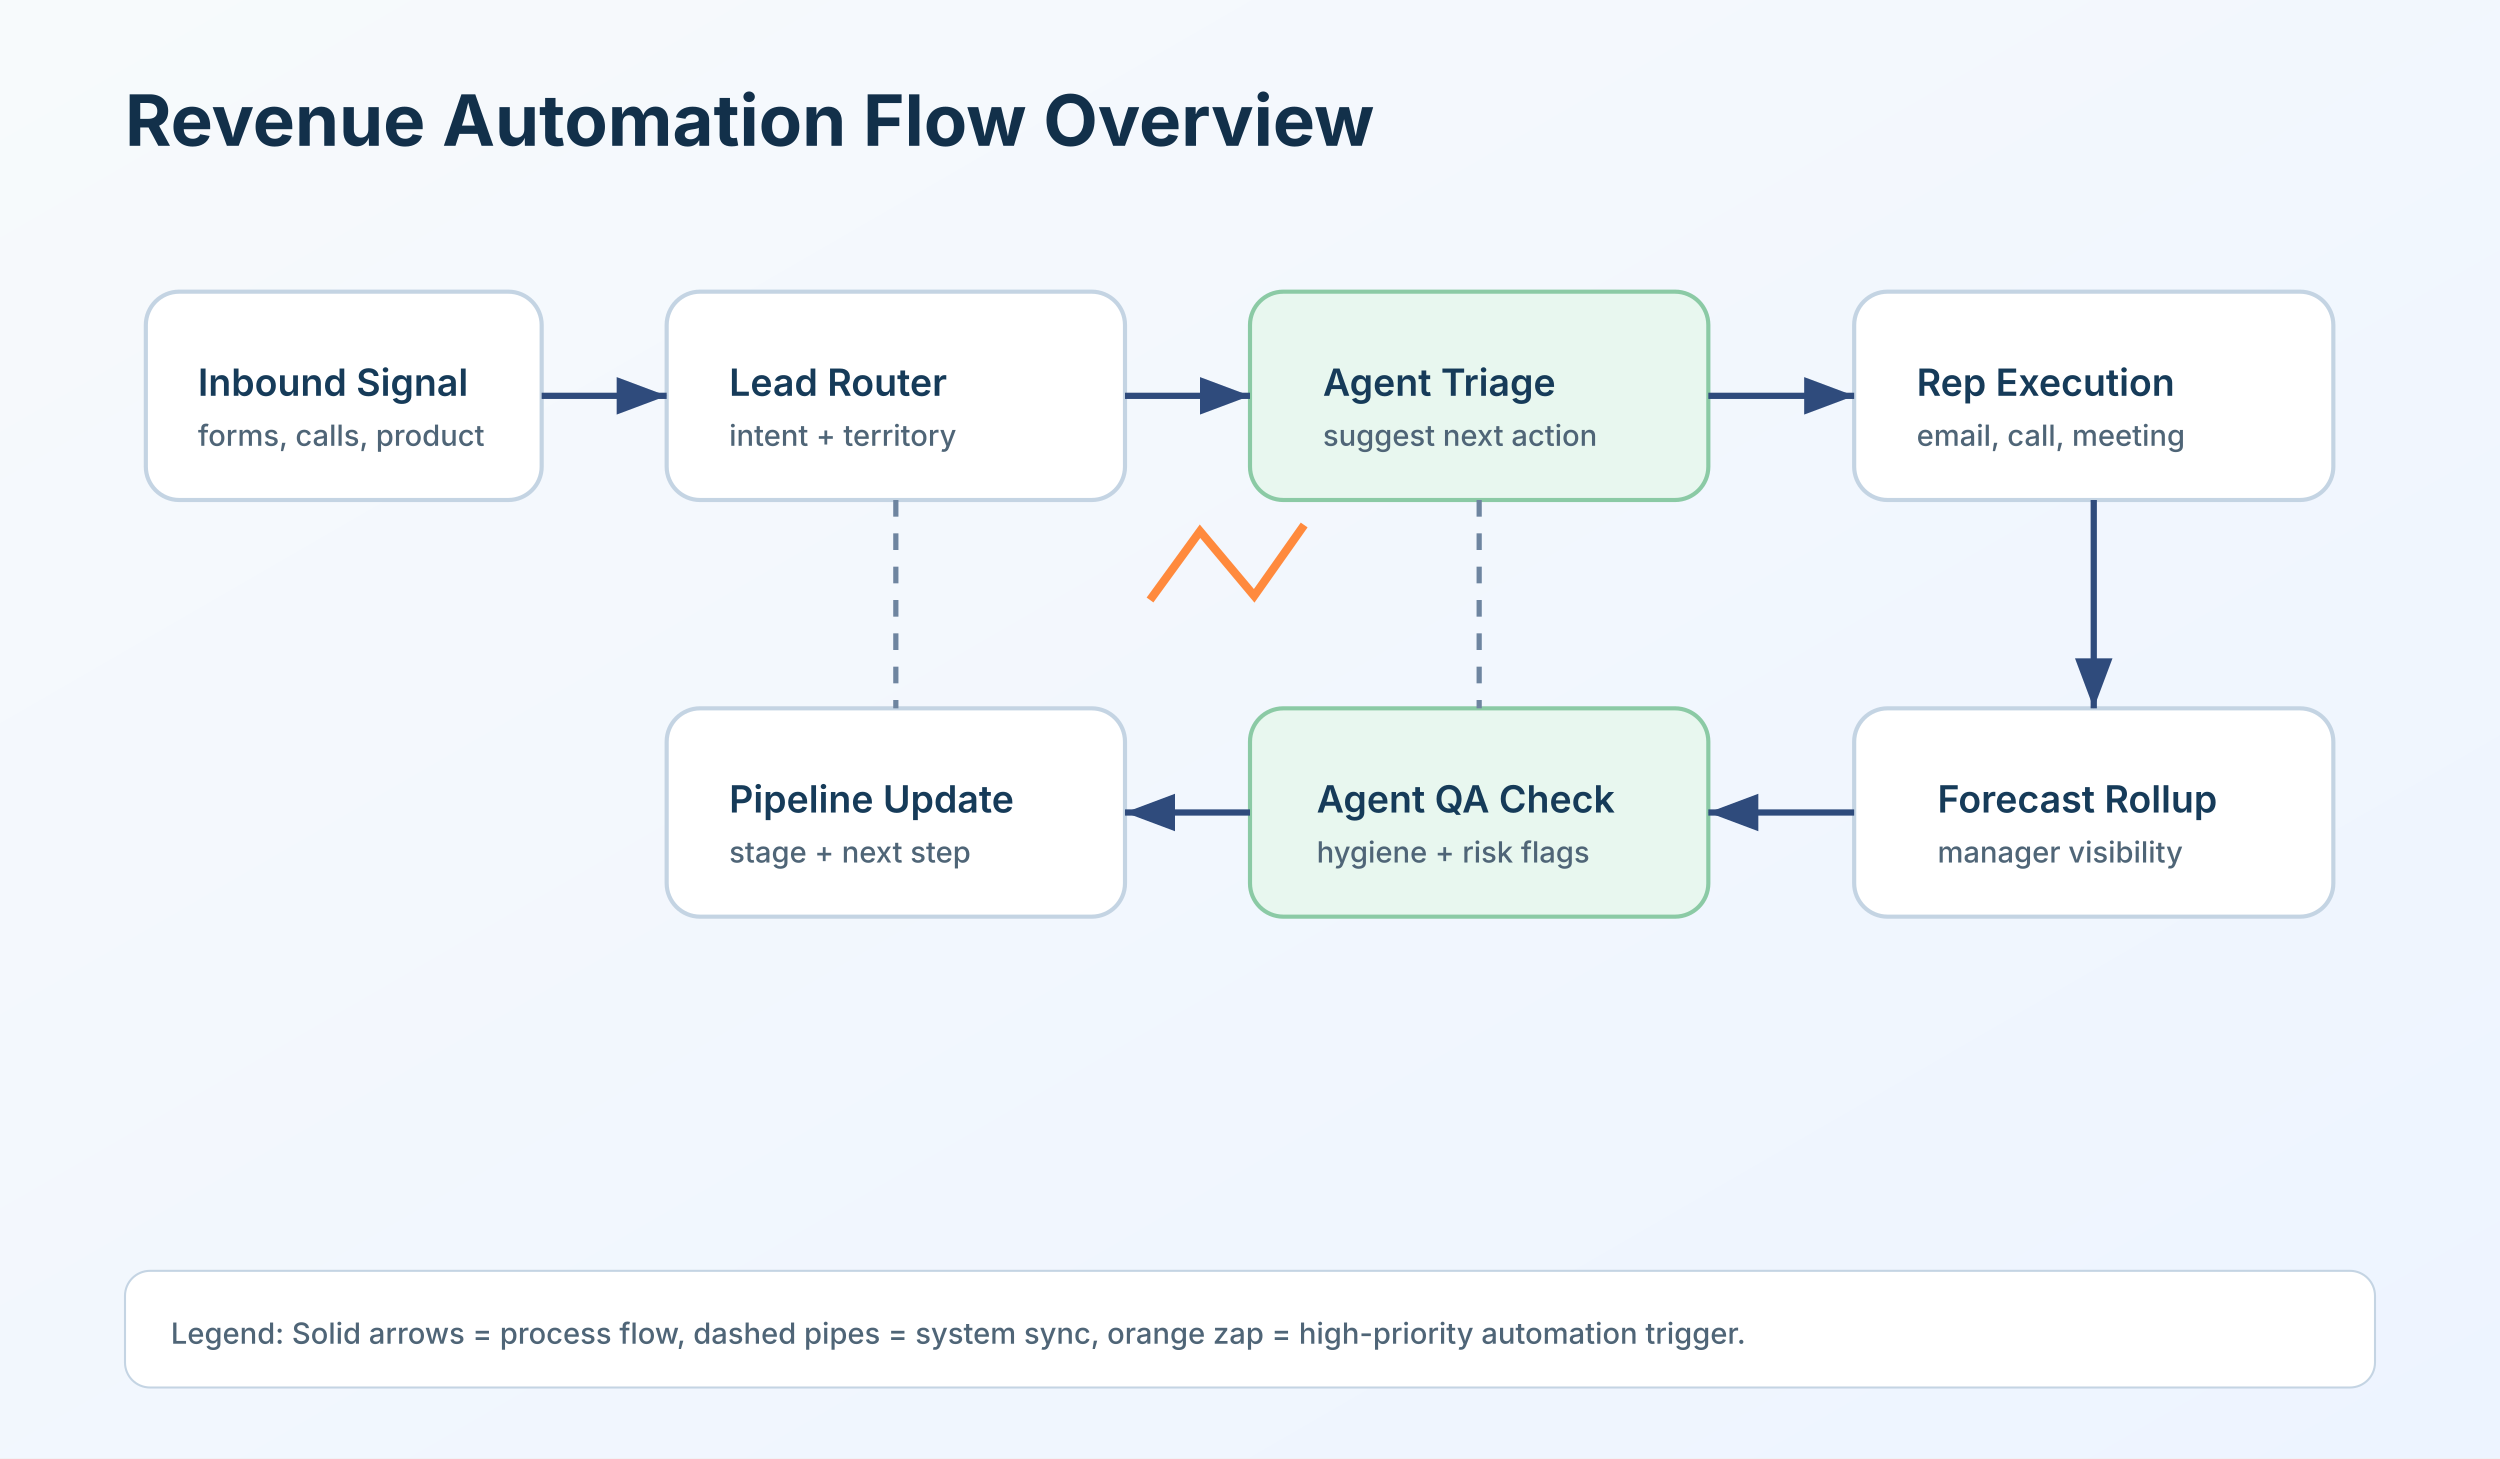
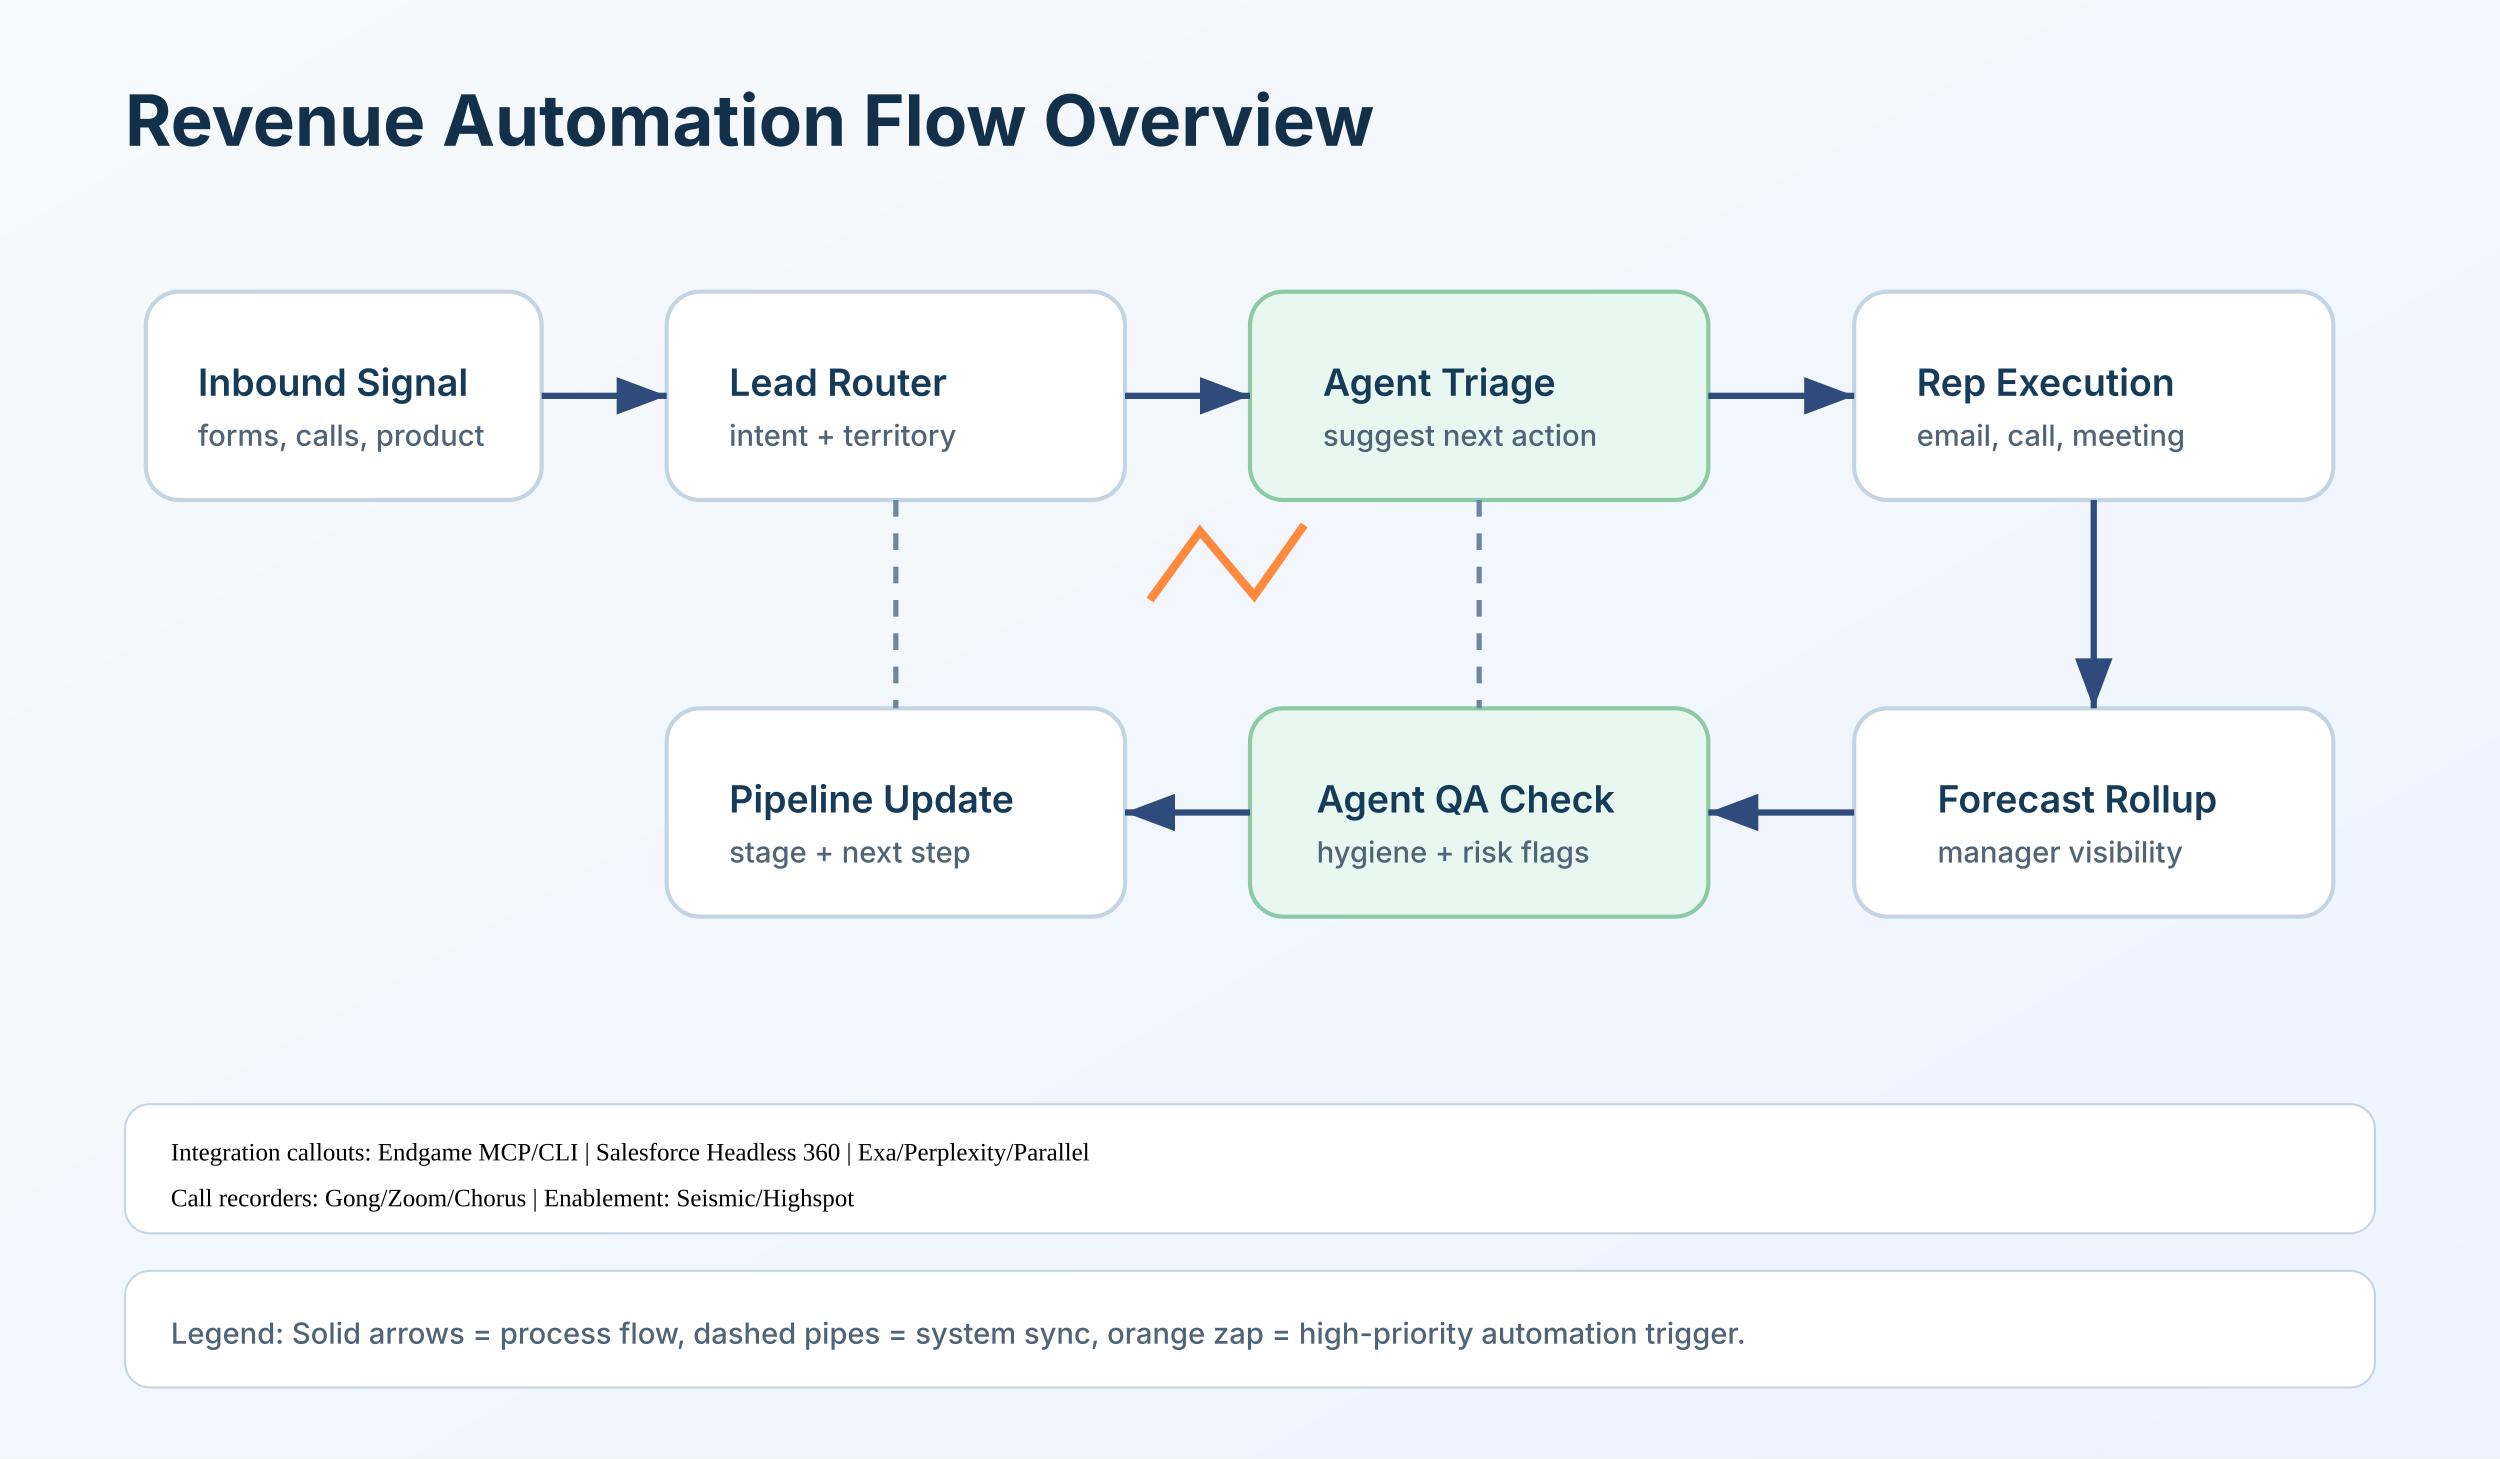
<svg xmlns="http://www.w3.org/2000/svg" width="1200" height="700" viewBox="0 0 1200 700" role="img" aria-labelledby="title desc">
  <defs>
    <linearGradient id="bg" x1="0" y1="0" x2="1" y2="1">
      <stop offset="0%" stop-color="#f7fafc" />
      <stop offset="100%" stop-color="#edf4ff" />
    </linearGradient>
    <marker id="arrow" markerWidth="10" markerHeight="10" refX="8" refY="3" orient="auto">
      <path d="M0,0 L8,3 L0,6 Z" fill="#2f4b7c" />
    </marker>
    <style>
      .title{font:700 34px 'Inter', 'Segoe UI', sans-serif; fill:#12304a}
      .label{font:600 18px 'Inter', 'Segoe UI', sans-serif; fill:#163b59}
      .meta{font:500 14px 'Inter', 'Segoe UI', sans-serif; fill:#4f6577}
      .node{fill:#ffffff; stroke:#c4d4e3; stroke-width:2}
      .agent{fill:#e8f7ef; stroke:#8bcaa5; stroke-width:2}
      .line{stroke:#2f4b7c; stroke-width:3; fill:none; marker-end:url(#arrow)}
      .pipe{stroke:#6e85a0; stroke-dasharray:8 8; stroke-width:2.5; fill:none}
      .zap{stroke:#ff8a3d; stroke-width:4; fill:none}
    </style>
  </defs>
  <rect width="1200" height="700" fill="url(#bg)" />
  <text x="60" y="70" class="title">Revenue Automation Flow Overview</text>
  <rect x="70" y="140" width="190" height="100" rx="16" class="node" />
  <text x="95" y="190" class="label">Inbound Signal</text>
  <text x="95" y="214" class="meta">forms, calls, product</text>
  <rect x="320" y="140" width="220" height="100" rx="16" class="node" />
  <text x="350" y="190" class="label">Lead Router</text>
  <text x="350" y="214" class="meta">intent + territory</text>
  <rect x="600" y="140" width="220" height="100" rx="16" class="agent" />
  <text x="635" y="190" class="label">Agent Triage</text>
  <text x="635" y="214" class="meta">suggest next action</text>
  <rect x="890" y="140" width="230" height="100" rx="16" class="node" />
  <text x="920" y="190" class="label">Rep Execution</text>
  <text x="920" y="214" class="meta">email, call, meeting</text>
  <rect x="320" y="340" width="220" height="100" rx="16" class="node" />
  <text x="350" y="390" class="label">Pipeline Update</text>
  <text x="350" y="414" class="meta">stage + next step</text>
  <rect x="600" y="340" width="220" height="100" rx="16" class="agent" />
  <text x="632" y="390" class="label">Agent QA Check</text>
  <text x="632" y="414" class="meta">hygiene + risk flags</text>
  <rect x="890" y="340" width="230" height="100" rx="16" class="node" />
  <text x="930" y="390" class="label">Forecast Rollup</text>
  <text x="930" y="414" class="meta">manager visibility</text>
  <path d="M260 190 L320 190" class="line" />
  <path d="M540 190 L600 190" class="line" />
  <path d="M820 190 L890 190" class="line" />
  <path d="M1005 240 L1005 340" class="line" />
  <path d="M890 390 L820 390" class="line" />
  <path d="M600 390 L540 390" class="line" />
  <path d="M430 240 L430 340" class="pipe" />
  <path d="M710 240 L710 340" class="pipe" />
  <polyline points="552,288 576,255 602,286 626,252" class="zap" />
+   <rect x="60" y="530" width="1080" height="62" rx="12" fill="#ffffff" stroke="#c4d4e3" />
+   <text x="82" y="557" class="m">Integration callouts: Endgame MCP/CLI | Salesforce Headless 360 | Exa/Perplexity/Parallel</text>
+   <text x="82" y="579" class="m">Call recorders: Gong/Zoom/Chorus | Enablement: Seismic/Highspot</text>
  <rect x="60" y="610" width="1080" height="56" rx="12" fill="#ffffff" stroke="#c4d4e3" />
  <text x="82" y="645" class="meta">Legend: Solid arrows = process flow, dashed pipes = system sync, orange zap = high-priority automation trigger.</text>
</svg>
